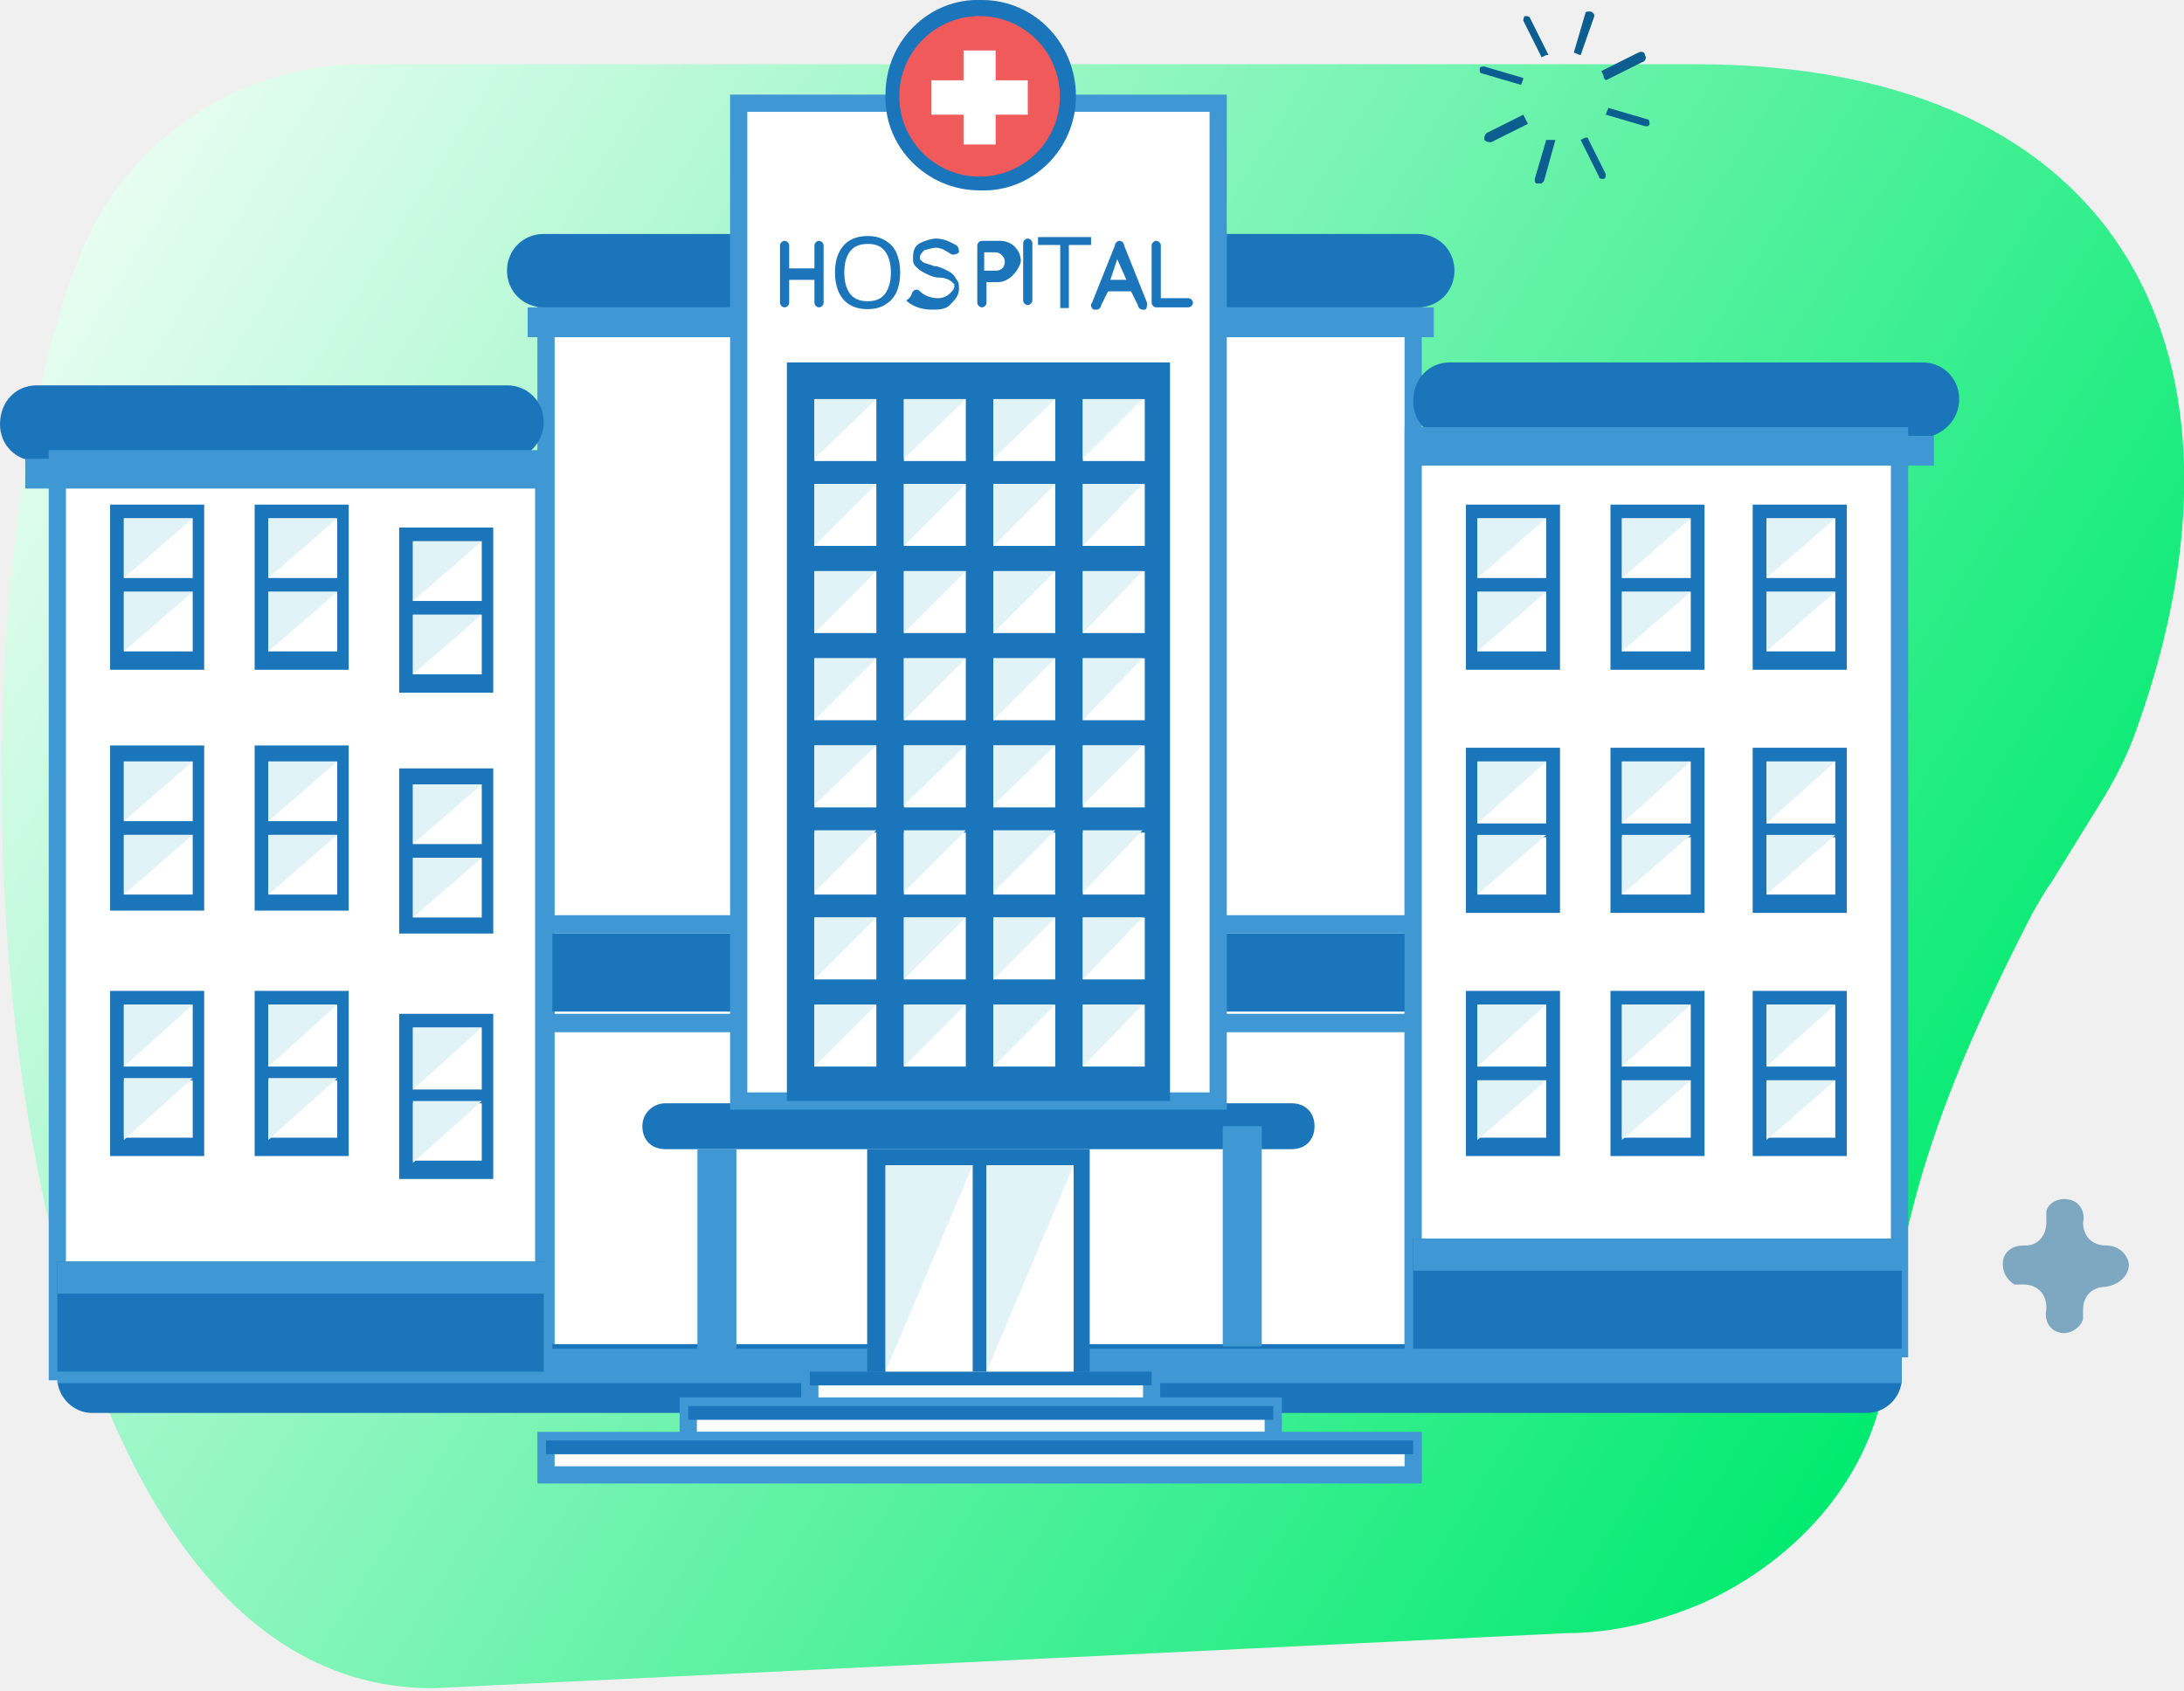
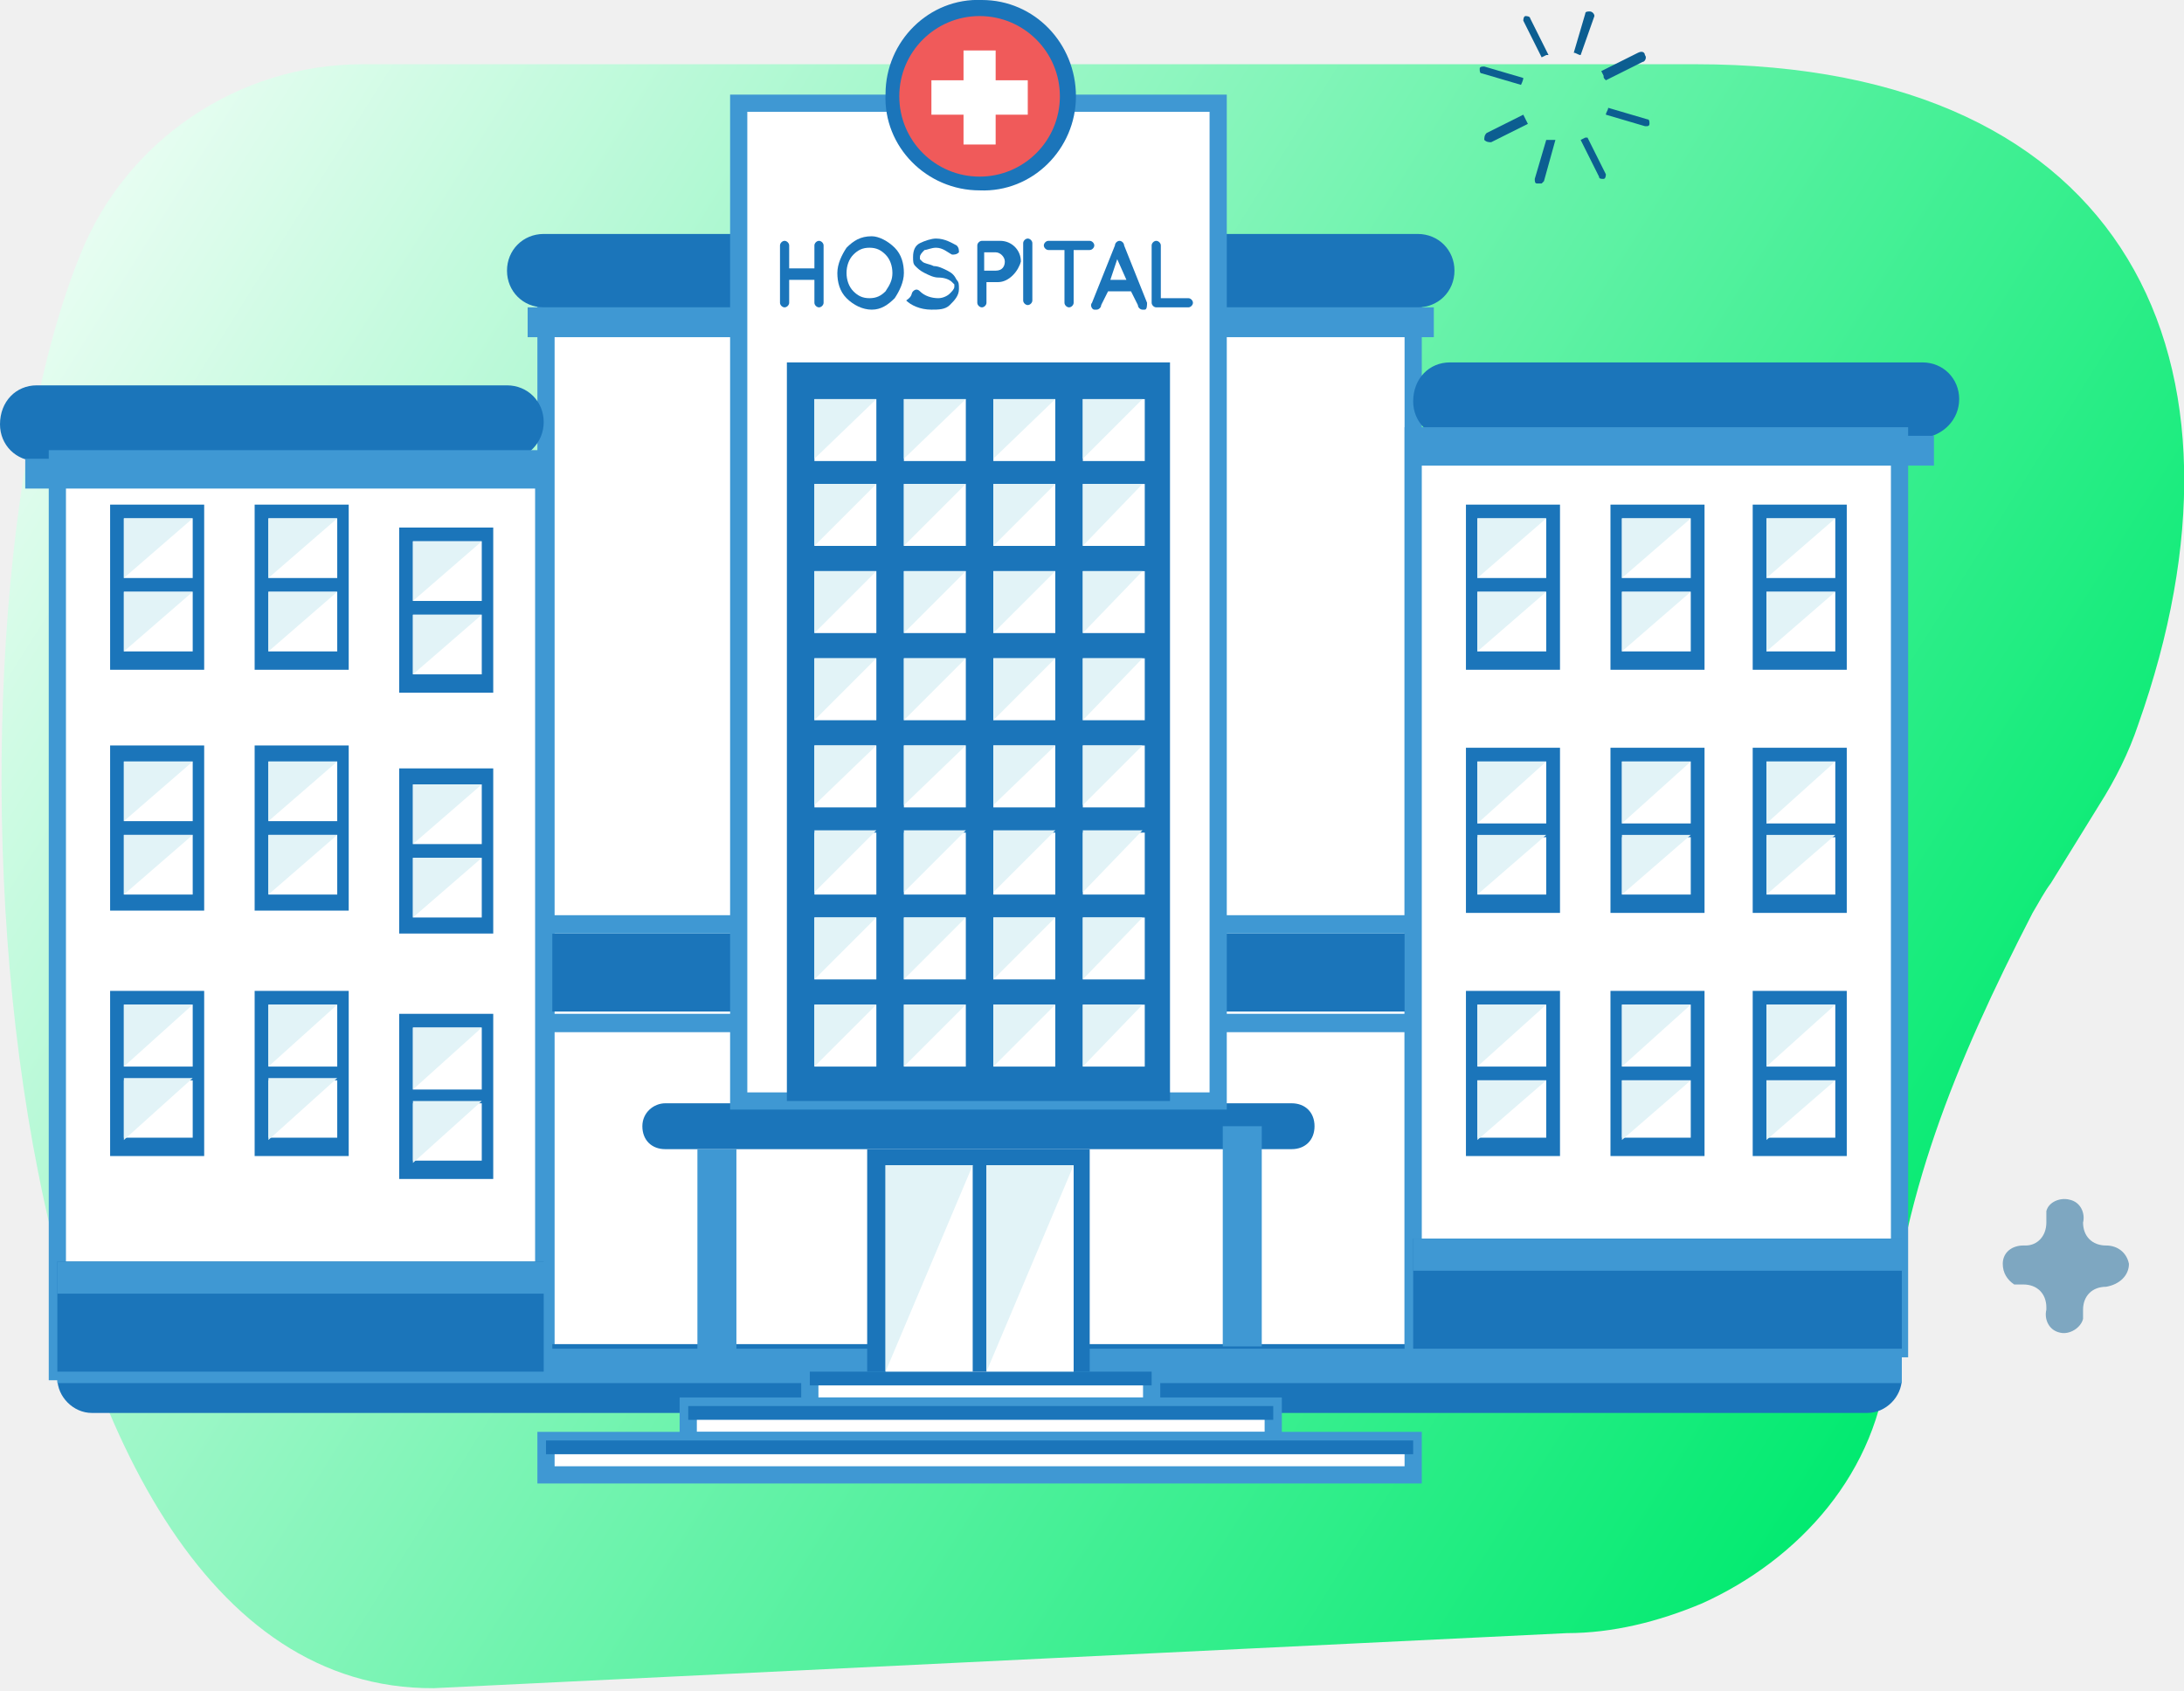
<svg xmlns="http://www.w3.org/2000/svg" version="1.1" id="Layer_1" x="0px" y="0px" viewBox="0 0 95.2 73.7" style="enable-background:new 0 0 95.2 73.7;" xml:space="preserve">
  <style type="text/css">
	.st0{fill:url(#SVGID_1_);}
	.st1{opacity:0.5;}
	.st2{fill:#0C5E91;}
	.st3{fill:#FFFFFF;stroke:#3F98D3;stroke-width:0.75;stroke-miterlimit:10;}
	.st4{fill:#1B75BA;}
	.st5{fill:#3F98D3;}
	.st6{fill:#F05A5A;}
	.st7{fill:#FFFFFF;}
	.st8{fill:#E2F3F7;}
	.st9{enable-background:new    ;}
- 	.st10{font-family:'Quicksand-Bold';}
- 	.st11{font-size:4.32px;}
</style>
  <linearGradient id="SVGID_1_" gradientUnits="userSpaceOnUse" x1="104.108" y1="-995.073" x2="15.298" y2="-939.373" gradientTransform="matrix(1 0 0 -1 -19.96 -934.72)">
    <stop offset="0" style="stop-color:#00EA6F" />
    <stop offset="1" style="stop-color:#FFFFFF" />
  </linearGradient>
  <path class="st0" d="M3.5,11.1c2-5,6.9-8.3,12.3-8.3h58.1c18.9,0,24.9,13,19.3,28.8c-0.4,1.2-1,2.4-1.7,3.5l-2.1,3.4  c-0.3,0.4-0.5,0.8-0.8,1.3c-3.4,6.6-5.8,12.5-6.3,19.4c-0.4,5-3.9,8.8-8.1,10.7c-1.9,0.8-3.9,1.3-5.9,1.3l-49.4,2.4  C-0.9,73.7-3.3,27.9,3.5,11.1L3.5,11.1z" />
  <g class="st1">
    <path class="st2" d="M92.8,55.1c-0.1-0.5-0.5-0.8-1-0.8c-0.6,0-1-0.4-1-1l0,0c0.1-0.4-0.1-0.9-0.6-1l0,0l0,0   c-0.4-0.1-0.9,0.1-1,0.5c0,0,0,0,0,0.1l0,0c0,0.1,0,0.3,0,0.4c0,0.6-0.4,1-0.9,1c0,0,0,0-0.1,0l0,0c-0.5,0-0.9,0.3-0.9,0.8   c0,0.4,0.2,0.7,0.5,0.9l0,0c0.1,0,0.3,0,0.4,0c0.6,0,1,0.4,1,1c0,0,0,0,0,0.1l0,0c-0.1,0.4,0.1,0.9,0.6,1l0,0   c0.4,0.1,0.9-0.2,1-0.6c0,0,0,0,0,0l0,0c0-0.1,0-0.3,0-0.4c0-0.6,0.4-1,1-1l0,0C92.4,56,92.8,55.6,92.8,55.1z" />
  </g>
  <path class="st2" d="M68.9,6.1l0.8,1.6c0,0.1,0.1,0.1,0.2,0.1c0,0,0,0,0,0l0,0c0.1,0,0.1-0.2,0.1-0.2l0,0l-0.8-1.6L69.1,6L68.9,6.1z  " />
  <path class="st2" d="M67.5,2.4l-0.8-1.6c0-0.1-0.2-0.1-0.2-0.1c-0.1,0-0.1,0.2-0.1,0.2c0,0,0,0,0,0l0,0l0.8,1.6l0.2-0.1L67.5,2.4z" />
  <path class="st2" d="M66.4,5l-1.6,0.8c-0.1,0.1-0.1,0.2-0.1,0.3c0,0,0,0,0,0l0,0c0.1,0.1,0.2,0.1,0.3,0.1l1.6-0.8l-0.1-0.2L66.4,5z" />
  <path class="st2" d="M71.4,2.3l-1.6,0.8l0.1,0.2c0,0.1,0,0.1,0.1,0.2l1.6-0.8c0.1,0,0.2-0.2,0.1-0.3c0,0,0,0,0,0  C71.7,2.3,71.6,2.2,71.4,2.3C71.5,2.3,71.5,2.3,71.4,2.3L71.4,2.3z" />
  <path class="st2" d="M67.4,6.1l-0.5,1.7c0,0.1,0,0.2,0.1,0.2h0.2c0,0,0.1-0.1,0.1-0.1l0.5-1.8C67.6,6.1,67.5,6.1,67.4,6.1z" />
  <path class="st2" d="M68.9,2.4l0.6-1.7c0-0.1-0.1-0.2-0.2-0.2c-0.1,0-0.2,0-0.2,0.1l-0.5,1.7C68.7,2.3,68.8,2.4,68.9,2.4z" />
  <path class="st2" d="M70,5l1.7,0.5c0,0,0.1,0,0.1,0c0.1,0,0.1-0.1,0.1-0.1c0-0.1,0-0.2-0.1-0.2l0,0l-1.7-0.5C70.1,4.8,70,4.9,70,5z" />
  <path class="st2" d="M66.4,3.4l-1.7-0.5c-0.1,0-0.2,0-0.2,0.1c0,0,0,0,0,0l0,0c0,0.1,0,0.2,0.1,0.2l1.7,0.5  C66.3,3.7,66.4,3.5,66.4,3.4z" />
  <rect x="23.8" y="13.4" class="st3" width="37.8" height="46.3" />
  <path class="st4" d="M23.7,10.2h38.1c0.9,0,1.6,0.7,1.6,1.6l0,0c0,0.9-0.7,1.6-1.6,1.6H23.7c-0.9,0-1.6-0.7-1.6-1.6l0,0  C22.1,10.9,22.8,10.2,23.7,10.2z" />
  <rect x="23" y="13.4" class="st5" width="39.5" height="1.3" />
  <rect x="23.8" y="40.7" class="st4" width="37.8" height="3.4" />
  <rect x="23.8" y="39.9" class="st5" width="37.8" height="0.8" />
  <path class="st4" d="M29,48.1h27.3c0.6,0,1,0.4,1,1l0,0c0,0.6-0.4,1-1,1H29c-0.6,0-1-0.4-1-1l0,0C28,48.5,28.5,48.1,29,48.1z" />
  <rect x="23.7" y="44.2" class="st5" width="37.8" height="0.8" />
  <rect x="32.2" y="4.5" class="st3" width="20.9" height="43.5" />
  <path class="st4" d="M46.9,4.2c0,2.3-1.9,4.2-4.2,4.1c-2.3,0-4.2-1.9-4.1-4.2c0-2.3,1.9-4.2,4.2-4.1l0,0C45.1,0,46.9,1.9,46.9,4.2z" />
  <circle class="st6" cx="42.7" cy="4.2" r="3.5" />
  <polygon class="st7" points="44.8,3.5 43.4,3.5 43.4,2.2 42,2.2 42,3.5 40.6,3.5 40.6,5 42,5 42,6.3 43.4,6.3 43.4,5 44.8,5 " />
  <rect x="34.3" y="15.8" class="st4" width="16.7" height="32.2" />
  <path class="st4" d="M4,58.6h77.4c0.8,0,1.5,0.7,1.5,1.5l0,0l0,0c0,0.8-0.7,1.5-1.5,1.5c0,0,0,0,0,0H4c-0.8,0-1.5-0.7-1.5-1.5l0,0  l0,0C2.5,59.2,3.1,58.6,4,58.6L4,58.6z" />
  <rect x="2.5" y="58.8" class="st5" width="80.4" height="1.5" />
  <rect x="30.4" y="50.1" class="st5" width="1.7" height="9.6" />
  <rect x="53.3" y="49.1" class="st5" width="1.7" height="9.6" />
  <rect x="35.3" y="59.8" class="st3" width="14.9" height="1.5" />
  <rect x="35.3" y="59.8" class="st4" width="14.9" height="0.6" />
  <rect x="30" y="61.3" class="st3" width="25.5" height="1.5" />
  <rect x="23.8" y="62.8" class="st3" width="37.8" height="1.5" />
  <rect x="30" y="61.3" class="st4" width="25.5" height="0.6" />
  <rect x="23.8" y="62.8" class="st4" width="37.8" height="0.6" />
  <path class="st4" d="M63.2,15.8h20.6c0.9,0,1.6,0.7,1.6,1.6c0,0,0,0,0,0l0,0l0,0c0,0.9-0.7,1.6-1.6,1.7c0,0,0,0-0.1,0H63.2  c-0.9,0-1.6-0.7-1.6-1.6l0,0C61.6,16.5,62.3,15.8,63.2,15.8C63.2,15.8,63.2,15.8,63.2,15.8z" />
  <rect x="61.6" y="19" class="st3" width="21.2" height="39.8" />
  <rect x="63.9" y="22" class="st4" width="4.1" height="7.2" />
  <rect x="64.4" y="22.6" class="st7" width="3" height="5.8" />
  <rect x="64.1" y="25.2" class="st4" width="3.6" height="0.6" />
  <rect x="70.2" y="22" class="st4" width="4.1" height="7.2" />
  <rect x="70.7" y="22.6" class="st7" width="3" height="5.8" />
  <rect x="70.4" y="25.2" class="st4" width="3.6" height="0.6" />
  <rect x="76.4" y="22" class="st4" width="4.1" height="7.2" />
  <rect x="77" y="22.6" class="st7" width="3" height="5.8" />
  <rect x="76.7" y="25.2" class="st4" width="3.6" height="0.6" />
  <rect x="63.9" y="32.6" class="st4" width="4.1" height="7.2" />
  <rect x="64.4" y="33.2" class="st7" width="3" height="5.8" />
  <rect x="64.1" y="35.9" class="st4" width="3.6" height="0.6" />
  <rect x="70.2" y="32.6" class="st4" width="4.1" height="7.2" />
  <rect x="70.7" y="33.2" class="st7" width="3" height="5.8" />
  <rect x="70.4" y="35.9" class="st4" width="3.6" height="0.6" />
  <rect x="76.4" y="32.6" class="st4" width="4.1" height="7.2" />
  <rect x="77" y="33.2" class="st7" width="3" height="5.8" />
  <rect x="76.7" y="35.9" class="st4" width="3.6" height="0.6" />
  <rect x="63.9" y="43.2" class="st4" width="4.1" height="7.2" />
  <rect x="64.4" y="43.8" class="st7" width="3" height="5.8" />
  <rect x="64.1" y="46.5" class="st4" width="3.6" height="0.6" />
  <rect x="70.2" y="43.2" class="st4" width="4.1" height="7.2" />
  <rect x="70.7" y="43.8" class="st7" width="3" height="5.8" />
  <rect x="70.4" y="46.5" class="st4" width="3.6" height="0.6" />
  <rect x="76.4" y="43.2" class="st4" width="4.1" height="7.2" />
  <rect x="77" y="43.8" class="st7" width="3" height="5.8" />
  <rect x="76.7" y="46.5" class="st4" width="3.6" height="0.6" />
  <rect x="61.6" y="19" class="st5" width="22.7" height="1.3" />
  <rect x="61.6" y="54" class="st4" width="21.3" height="4.8" />
  <polygon class="st8" points="64.4,22.6 67.4,22.6 64.4,25.2 " />
  <polygon class="st8" points="70.7,22.6 73.7,22.6 70.7,25.2 " />
  <polygon class="st8" points="77,22.6 80,22.6 77,25.2 " />
  <polygon class="st8" points="64.4,25.8 67.4,25.8 64.4,28.4 " />
  <polygon class="st8" points="70.7,25.8 73.7,25.8 70.7,28.4 " />
  <polygon class="st8" points="77,25.8 80,25.8 77,28.4 " />
  <polygon class="st8" points="64.4,33.2 67.4,33.2 64.4,35.9 " />
  <polygon class="st8" points="70.7,33.2 73.7,33.2 70.7,35.9 " />
  <polygon class="st8" points="77,33.2 80,33.2 77,35.9 " />
  <polygon class="st8" points="64.4,36.4 67.4,36.4 64.4,39 " />
  <polygon class="st8" points="70.7,36.4 73.7,36.4 70.7,39 " />
  <polygon class="st8" points="77,36.4 80,36.4 77,39 " />
  <polygon class="st8" points="64.4,43.8 67.4,43.8 64.4,46.5 " />
  <polygon class="st8" points="70.7,43.8 73.7,43.8 70.7,46.5 " />
  <polygon class="st8" points="77,43.8 80,43.8 77,46.5 " />
  <polygon class="st8" points="64.4,47.1 67.4,47.1 64.4,49.7 " />
  <polygon class="st8" points="70.7,47.1 73.7,47.1 70.7,49.7 " />
  <polygon class="st8" points="77,47.1 80,47.1 77,49.7 " />
  <path class="st4" d="M1.6,16.8h20.5c0.9,0,1.6,0.7,1.6,1.6l0,0c0,0.9-0.7,1.6-1.6,1.7c0,0,0,0,0,0H1.6c-0.9,0-1.6-0.7-1.6-1.6  c0,0,0,0,0,0l0,0C0,17.5,0.7,16.8,1.6,16.8C1.6,16.8,1.6,16.8,1.6,16.8z" />
  <rect x="2.5" y="20" class="st3" width="21.2" height="39.8" />
  <rect x="4.8" y="22" class="st4" width="4.1" height="7.2" />
  <rect x="5.4" y="22.6" class="st7" width="3" height="5.8" />
  <rect x="5.1" y="25.2" class="st4" width="3.6" height="0.6" />
  <rect x="11.1" y="22" class="st4" width="4.1" height="7.2" />
  <rect x="11.7" y="22.6" class="st7" width="3" height="5.8" />
  <rect x="11.4" y="25.2" class="st4" width="3.6" height="0.6" />
  <rect x="17.4" y="23" class="st4" width="4.1" height="7.2" />
  <rect x="18" y="23.6" class="st7" width="3" height="5.8" />
  <rect x="17.6" y="26.2" class="st4" width="3.6" height="0.6" />
  <rect x="4.8" y="32.5" class="st4" width="4.1" height="7.2" />
  <rect x="5.4" y="33.2" class="st7" width="3" height="5.8" />
  <rect x="5.1" y="35.8" class="st4" width="3.6" height="0.6" />
  <rect x="11.1" y="32.5" class="st4" width="4.1" height="7.2" />
  <rect x="11.7" y="33.2" class="st7" width="3" height="5.8" />
  <rect x="11.4" y="35.8" class="st4" width="3.6" height="0.6" />
  <rect x="17.4" y="33.5" class="st4" width="4.1" height="7.2" />
  <rect x="18" y="34.2" class="st7" width="3" height="5.8" />
  <rect x="17.6" y="36.8" class="st4" width="3.6" height="0.6" />
  <rect x="4.8" y="43.2" class="st4" width="4.1" height="7.2" />
  <rect x="5.4" y="43.8" class="st7" width="3" height="5.8" />
  <rect x="5.1" y="46.5" class="st4" width="3.6" height="0.6" />
  <rect x="11.1" y="43.2" class="st4" width="4.1" height="7.2" />
  <rect x="11.7" y="43.8" class="st7" width="3" height="5.8" />
  <rect x="11.4" y="46.5" class="st4" width="3.6" height="0.6" />
  <rect x="17.4" y="44.2" class="st4" width="4.1" height="7.2" />
  <rect x="18" y="44.8" class="st7" width="3" height="5.8" />
  <rect x="17.6" y="47.5" class="st4" width="3.6" height="0.6" />
  <rect x="2.5" y="55" class="st4" width="21.2" height="4.8" />
  <rect x="1.1" y="20" class="st5" width="22.7" height="1.3" />
  <polygon class="st8" points="5.4,22.6 8.4,22.6 5.4,25.2 " />
  <polygon class="st8" points="11.7,22.6 14.7,22.6 11.7,25.2 " />
  <polygon class="st8" points="18,23.6 21,23.6 18,26.2 " />
  <polygon class="st8" points="5.4,25.8 8.4,25.8 5.4,28.4 " />
  <polygon class="st8" points="11.7,25.8 14.7,25.8 11.7,28.4 " />
  <polygon class="st8" points="18,26.8 21,26.8 18,29.4 " />
  <polygon class="st8" points="5.4,33.2 8.4,33.2 5.4,35.8 " />
  <polygon class="st8" points="11.7,33.2 14.7,33.2 11.7,35.8 " />
  <polygon class="st8" points="18,34.2 21,34.2 18,36.8 " />
  <polygon class="st8" points="5.4,36.4 8.4,36.4 5.4,39 " />
  <polygon class="st8" points="11.7,36.4 14.7,36.4 11.7,39 " />
  <polygon class="st8" points="18,37.4 21,37.4 18,40 " />
  <polygon class="st8" points="5.4,43.8 8.4,43.8 5.4,46.5 " />
  <polygon class="st8" points="11.7,43.8 14.7,43.8 11.7,46.5 " />
  <polygon class="st8" points="18,44.8 21,44.8 18,47.5 " />
  <polygon class="st8" points="5.4,47 8.4,47 5.4,49.7 " />
  <polygon class="st8" points="11.7,47 14.7,47 11.7,49.7 " />
  <polygon class="st8" points="18,48 21,48 18,50.7 " />
  <rect x="37.8" y="50.1" class="st4" width="9.7" height="9.7" />
  <rect x="38.6" y="50.8" class="st7" width="8.2" height="9" />
  <rect x="42.4" y="50.6" class="st4" width="0.6" height="9.2" />
  <polygon class="st8" points="42.4,50.8 38.6,59.8 38.6,50.8 " />
  <polygon class="st8" points="46.8,50.8 43,59.8 43,50.8 " />
  <rect x="35.5" y="17.4" class="st7" width="2.7" height="2.7" />
  <polygon class="st8" points="35.5,20 35.5,17.4 38.2,17.4 " />
  <rect x="39.4" y="17.4" class="st7" width="2.7" height="2.7" />
  <polygon class="st8" points="39.4,20 39.4,17.4 42.1,17.4 " />
  <rect x="43.3" y="17.4" class="st7" width="2.7" height="2.7" />
  <polygon class="st8" points="43.3,20 43.3,17.4 46,17.4 " />
  <rect x="47.2" y="17.4" class="st7" width="2.7" height="2.7" />
  <polygon class="st8" points="47.2,20 47.2,17.4 49.8,17.4 " />
  <rect x="35.5" y="21.1" class="st7" width="2.7" height="2.7" />
  <polygon class="st8" points="35.5,23.8 35.5,21.1 38.2,21.1 " />
  <rect x="39.4" y="21.1" class="st7" width="2.7" height="2.7" />
  <polygon class="st8" points="39.4,23.8 39.4,21.1 42.1,21.1 " />
  <rect x="43.3" y="21.1" class="st7" width="2.7" height="2.7" />
  <polygon class="st8" points="43.3,23.8 43.3,21.1 46,21.1 " />
  <rect x="47.2" y="21.1" class="st7" width="2.7" height="2.7" />
  <polygon class="st8" points="47.2,23.8 47.2,21.1 49.8,21.1 " />
  <rect x="35.5" y="24.9" class="st7" width="2.7" height="2.7" />
  <polygon class="st8" points="35.5,27.6 35.5,24.9 38.2,24.9 " />
  <rect x="39.4" y="24.9" class="st7" width="2.7" height="2.7" />
  <polygon class="st8" points="39.4,27.6 39.4,24.9 42.1,24.9 " />
  <rect x="43.3" y="24.9" class="st7" width="2.7" height="2.7" />
  <polygon class="st8" points="43.3,27.6 43.3,24.9 46,24.9 " />
  <rect x="47.2" y="24.9" class="st7" width="2.7" height="2.7" />
  <polygon class="st8" points="47.2,27.6 47.2,24.9 49.8,24.9 " />
  <rect x="35.5" y="28.7" class="st7" width="2.7" height="2.7" />
  <polygon class="st8" points="35.5,31.4 35.5,28.7 38.2,28.7 " />
  <rect x="39.4" y="28.7" class="st7" width="2.7" height="2.7" />
  <polygon class="st8" points="39.4,31.4 39.4,28.7 42.1,28.7 " />
  <rect x="43.3" y="28.7" class="st7" width="2.7" height="2.7" />
  <polygon class="st8" points="43.3,31.4 43.3,28.7 46,28.7 " />
  <rect x="47.2" y="28.7" class="st7" width="2.7" height="2.7" />
  <polygon class="st8" points="47.2,31.4 47.2,28.7 49.8,28.7 " />
  <rect x="35.5" y="32.5" class="st7" width="2.7" height="2.7" />
  <polygon class="st8" points="35.5,35.1 35.5,32.5 38.2,32.5 " />
  <rect x="39.4" y="32.5" class="st7" width="2.7" height="2.7" />
  <polygon class="st8" points="39.4,35.1 39.4,32.5 42.1,32.5 " />
  <rect x="43.3" y="32.5" class="st7" width="2.7" height="2.7" />
  <polygon class="st8" points="43.3,35.1 43.3,32.5 46,32.5 " />
  <rect x="47.2" y="32.5" class="st7" width="2.7" height="2.7" />
  <polygon class="st8" points="47.2,35.1 47.2,32.5 49.8,32.5 " />
  <rect x="35.5" y="36.3" class="st7" width="2.7" height="2.7" />
  <polygon class="st8" points="35.5,38.9 35.5,36.2 38.2,36.2 " />
  <rect x="39.4" y="36.3" class="st7" width="2.7" height="2.7" />
  <polygon class="st8" points="39.4,38.9 39.4,36.2 42.1,36.2 " />
  <rect x="43.3" y="36.3" class="st7" width="2.7" height="2.7" />
  <polygon class="st8" points="43.3,38.9 43.3,36.2 46,36.2 " />
  <rect x="47.2" y="36.3" class="st7" width="2.7" height="2.7" />
  <polygon class="st8" points="47.2,38.9 47.2,36.2 49.8,36.2 " />
  <rect x="35.5" y="40" class="st7" width="2.7" height="2.7" />
  <polygon class="st8" points="35.5,42.7 35.5,40 38.2,40 " />
  <rect x="39.4" y="40" class="st7" width="2.7" height="2.7" />
  <polygon class="st8" points="39.4,42.7 39.4,40 42.1,40 " />
  <rect x="43.3" y="40" class="st7" width="2.7" height="2.7" />
  <polygon class="st8" points="43.3,42.7 43.3,40 46,40 " />
  <rect x="47.2" y="40" class="st7" width="2.7" height="2.7" />
  <polygon class="st8" points="47.2,42.7 47.2,40 49.8,40 " />
  <rect x="35.5" y="43.8" class="st7" width="2.7" height="2.7" />
  <polygon class="st8" points="35.5,46.5 35.5,43.8 38.2,43.8 " />
  <rect x="39.4" y="43.8" class="st7" width="2.7" height="2.7" />
  <polygon class="st8" points="39.4,46.5 39.4,43.8 42.1,43.8 " />
  <rect x="43.3" y="43.8" class="st7" width="2.7" height="2.7" />
  <polygon class="st8" points="43.3,46.5 43.3,43.8 46,43.8 " />
  <rect x="47.2" y="43.8" class="st7" width="2.7" height="2.7" />
  <polygon class="st8" points="47.2,46.5 47.2,43.8 49.8,43.8 " />
  <rect x="2.5" y="55" class="st5" width="21.5" height="1.4" />
  <rect x="61.6" y="54" class="st5" width="21.5" height="1.4" />
  <g class="st9">
    <path class="st4" d="M34,13.2v-2.5c0-0.1,0.1-0.2,0.2-0.2s0.2,0.1,0.2,0.2v1h1.1v-1c0-0.1,0.1-0.2,0.2-0.2s0.2,0.1,0.2,0.2v2.5   c0,0.1-0.1,0.2-0.2,0.2s-0.2-0.1-0.2-0.2v-1h-1.1v1c0,0.1-0.1,0.2-0.2,0.2S34,13.3,34,13.2z" />
  </g>
-   <text transform="matrix(1 0 0 1 36.13 13.4301)" class="st4 st10 st11">O</text>
+   <g class="st9">
+     <path class="st4" d="M39,10.8c0.3,0.3,0.4,0.7,0.4,1.1S39.2,12.7,39,13c-0.3,0.3-0.6,0.5-1,0.5c-0.4,0-0.8-0.2-1.1-0.5   c-0.3-0.3-0.4-0.7-0.4-1.1s0.2-0.8,0.4-1.1c0.3-0.3,0.6-0.5,1.1-0.5C38.3,10.3,38.7,10.5,39,10.8z M38.9,11.9   c0-0.3-0.1-0.6-0.3-0.8c-0.2-0.2-0.4-0.3-0.7-0.3c-0.3,0-0.5,0.1-0.7,0.3c-0.2,0.2-0.3,0.5-0.3,0.8s0.1,0.6,0.3,0.8   c0.2,0.2,0.4,0.3,0.7,0.3c0.3,0,0.5-0.1,0.7-0.3C38.8,12.4,38.9,12.2,38.9,11.9z" />
+   </g>
  <g class="st9">
    <path class="st4" d="M39.8,12.7c0.1-0.1,0.2-0.1,0.3,0c0.2,0.2,0.5,0.3,0.8,0.3c0.2,0,0.4-0.1,0.5-0.2c0.1-0.1,0.2-0.2,0.2-0.3   c0-0.1,0-0.1,0-0.1c0,0-0.1-0.1-0.1-0.1c-0.1-0.1-0.3-0.2-0.6-0.2h0c-0.2,0-0.4-0.1-0.6-0.2c-0.2-0.1-0.3-0.2-0.4-0.3   c-0.1-0.1-0.1-0.2-0.1-0.4c0-0.3,0.1-0.5,0.3-0.6c0.2-0.1,0.5-0.2,0.7-0.2c0.4,0,0.7,0.2,0.9,0.3c0.1,0.1,0.1,0.2,0.1,0.3   c-0.1,0.1-0.2,0.1-0.3,0.1c-0.2-0.1-0.4-0.3-0.7-0.3c-0.2,0-0.4,0.1-0.5,0.1c-0.1,0.1-0.2,0.2-0.2,0.3c0,0.1,0,0.1,0,0.1   c0,0,0.1,0.1,0.1,0.1c0.1,0.1,0.3,0.1,0.5,0.2h0c0.2,0,0.4,0.1,0.6,0.2c0.2,0.1,0.3,0.2,0.4,0.4c0.1,0.1,0.1,0.2,0.1,0.4   c0,0.3-0.2,0.5-0.4,0.7c-0.2,0.2-0.5,0.2-0.8,0.2c-0.5,0-0.9-0.2-1.1-0.4C39.8,12.9,39.7,12.8,39.8,12.7z" />
    <path class="st4" d="M43.5,12.3h-0.5v0.9c0,0.1-0.1,0.2-0.2,0.2c-0.1,0-0.2-0.1-0.2-0.2v-2.5c0-0.1,0.1-0.2,0.2-0.2h0h0.8   c0.5,0,0.9,0.4,0.9,0.9C44.4,11.8,44,12.3,43.5,12.3z M42.9,11.8h0.5c0.3,0,0.4-0.2,0.4-0.4c0-0.2-0.2-0.4-0.4-0.4h-0.5V11.8z" />
    <path class="st4" d="M44.6,10.6c0-0.1,0.1-0.2,0.2-0.2c0.1,0,0.2,0.1,0.2,0.2v2.5c0,0.1-0.1,0.2-0.2,0.2c-0.1,0-0.2-0.1-0.2-0.2   V10.6z" />
  </g>
-   <text transform="matrix(1 0 0 1 45.2 13.4301)" class="st4 st10 st11">T</text>
+   <g class="st9">
+     <path class="st4" d="M47.5,10.9h-0.7v2.3c0,0.1-0.1,0.2-0.2,0.2c-0.1,0-0.2-0.1-0.2-0.2v-2.3h-0.7c-0.1,0-0.2-0.1-0.2-0.2   c0-0.1,0.1-0.2,0.2-0.2h1.8c0.1,0,0.2,0.1,0.2,0.2C47.7,10.8,47.6,10.9,47.5,10.9z" />
+   </g>
  <path class="st4" d="M49.3,12.7h-1L48,13.3c0,0.1-0.1,0.2-0.2,0.2c0,0-0.1,0-0.1,0c-0.1,0-0.2-0.2-0.1-0.3l1-2.5  c0-0.1,0.1-0.2,0.2-0.2c0.1,0,0.2,0.1,0.2,0.2l1,2.5c0,0.1,0,0.3-0.1,0.3c0,0-0.1,0-0.1,0c-0.1,0-0.2-0.1-0.2-0.2L49.3,12.7z   M49.1,12.2l-0.4-0.9l-0.3,0.9H49.1z" />
  <path class="st4" d="M50.2,13.2v-2.5c0-0.1,0.1-0.2,0.2-0.2c0.1,0,0.2,0.1,0.2,0.2V13h1.2c0.1,0,0.2,0.1,0.2,0.2  c0,0.1-0.1,0.2-0.2,0.2h-1.4c0,0,0,0,0,0c0,0,0,0,0,0C50.3,13.4,50.2,13.3,50.2,13.2z" />
</svg>
